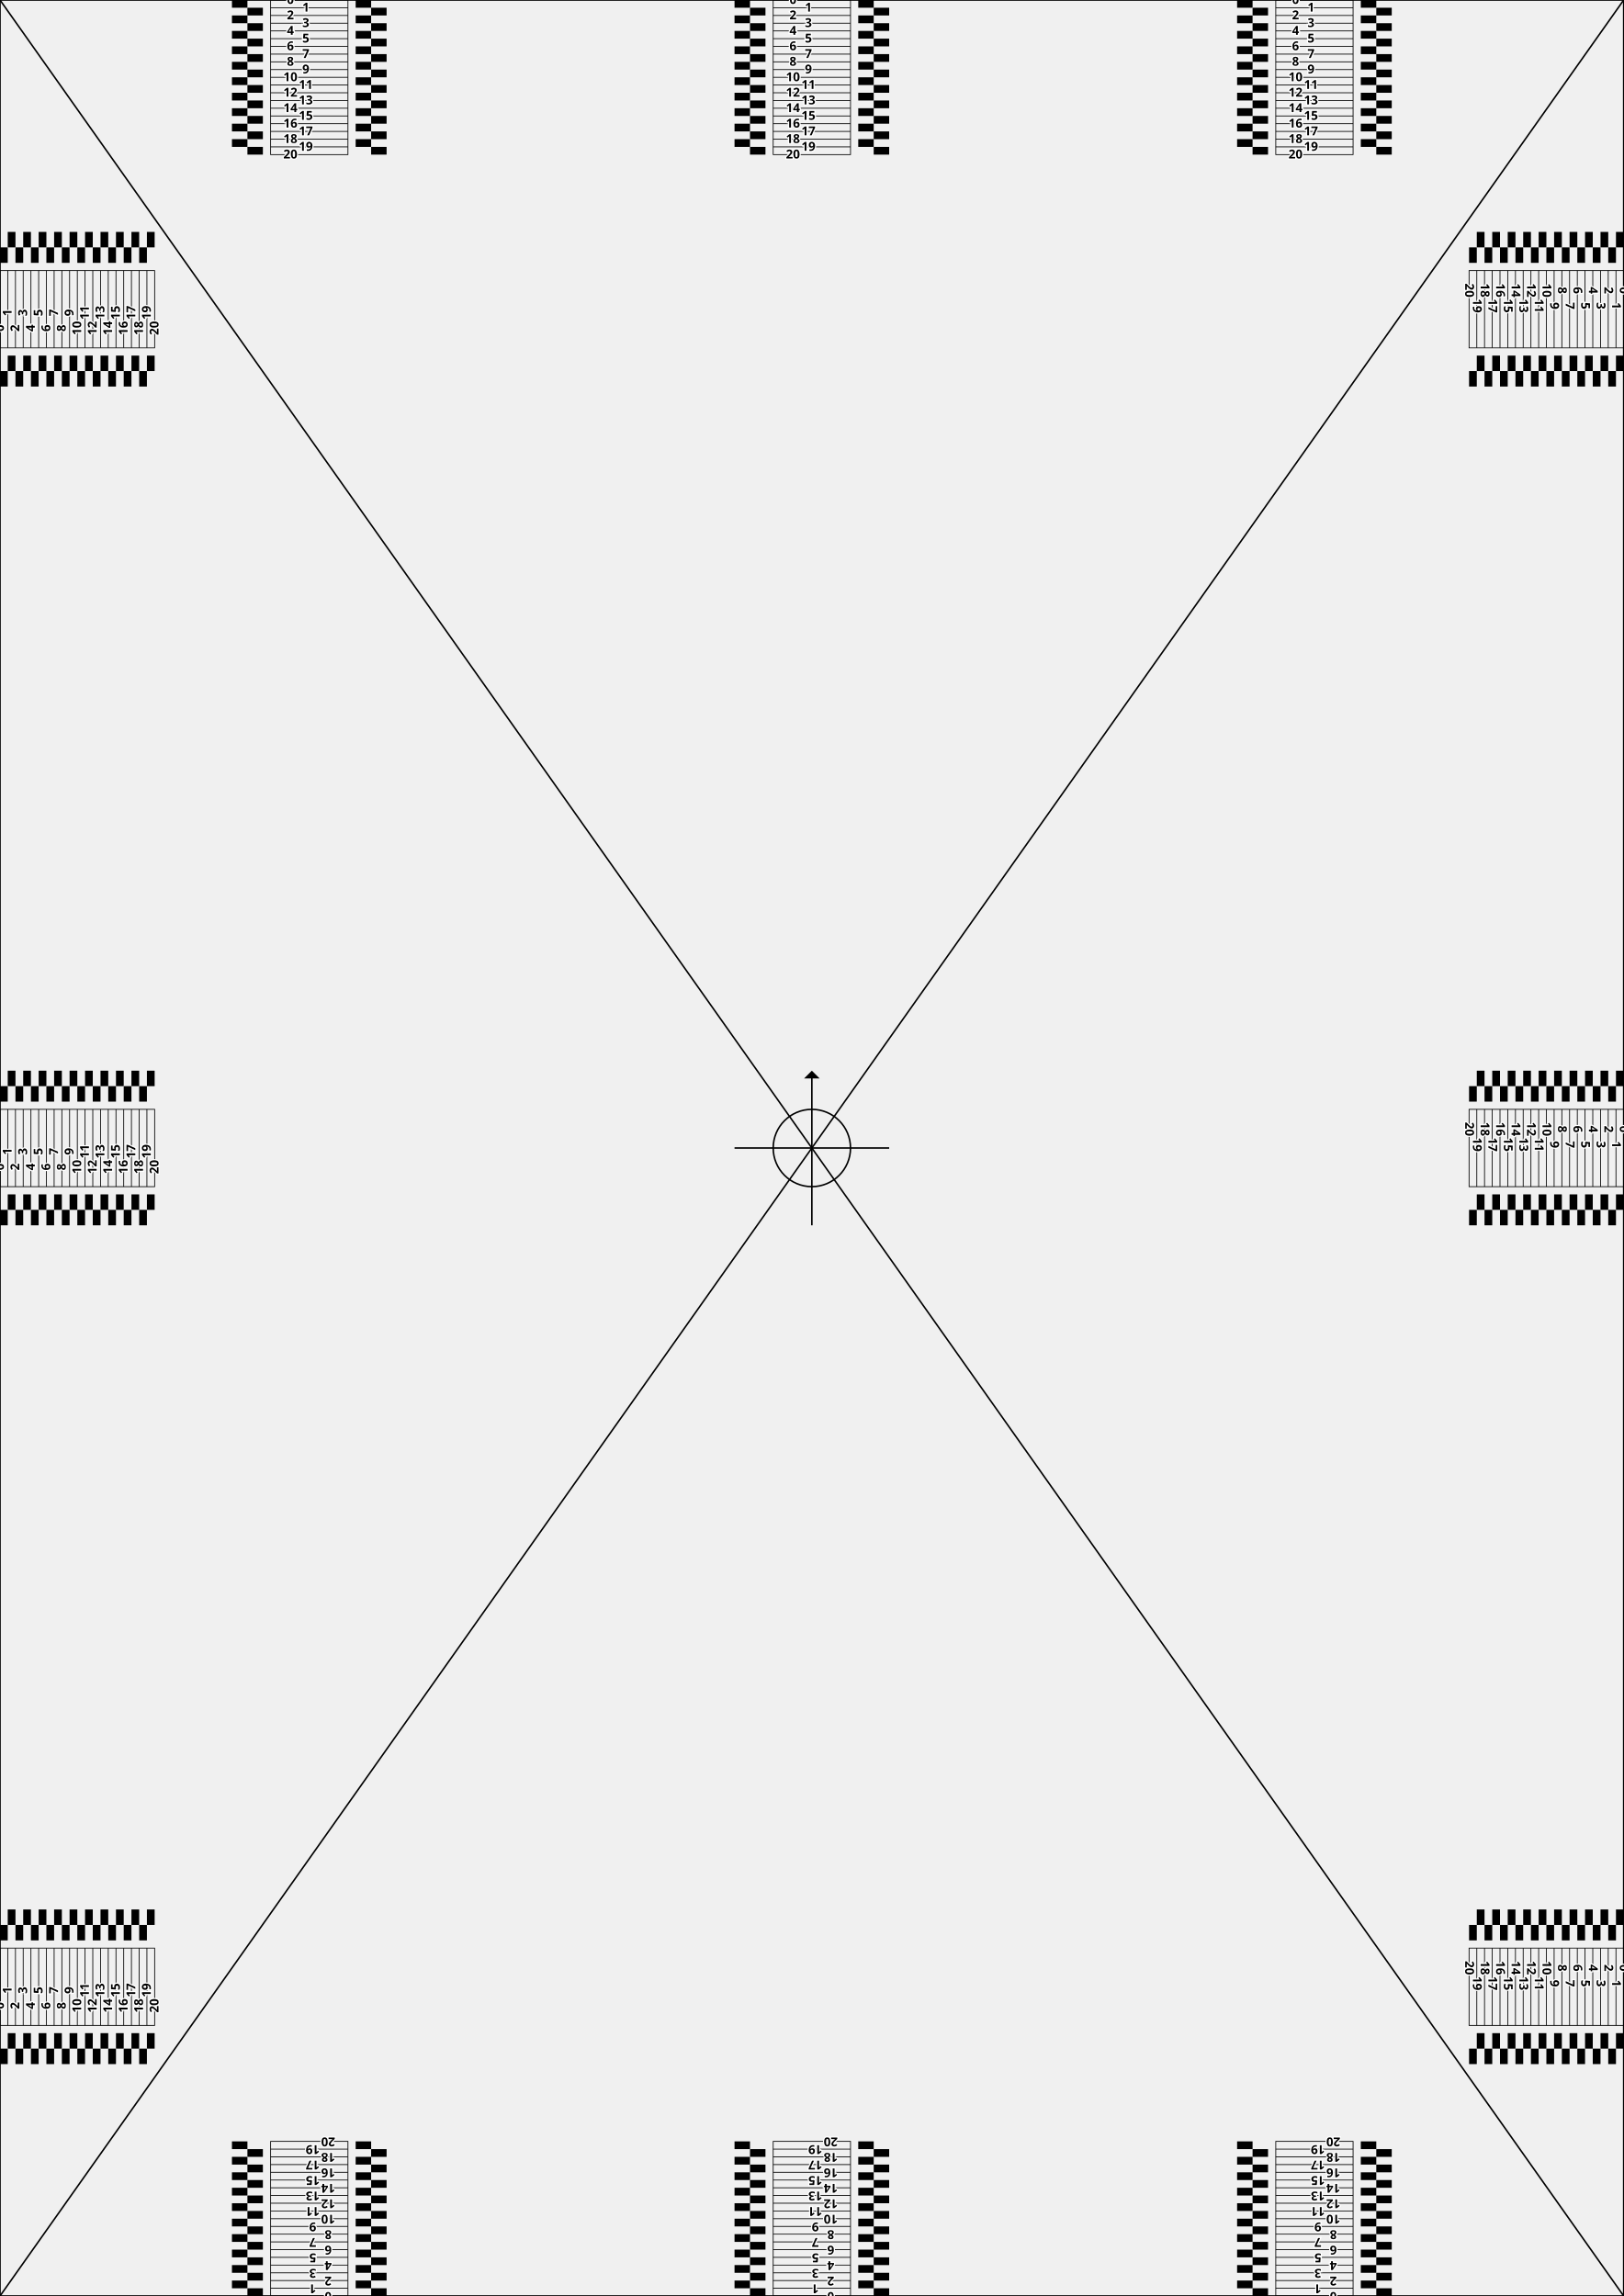
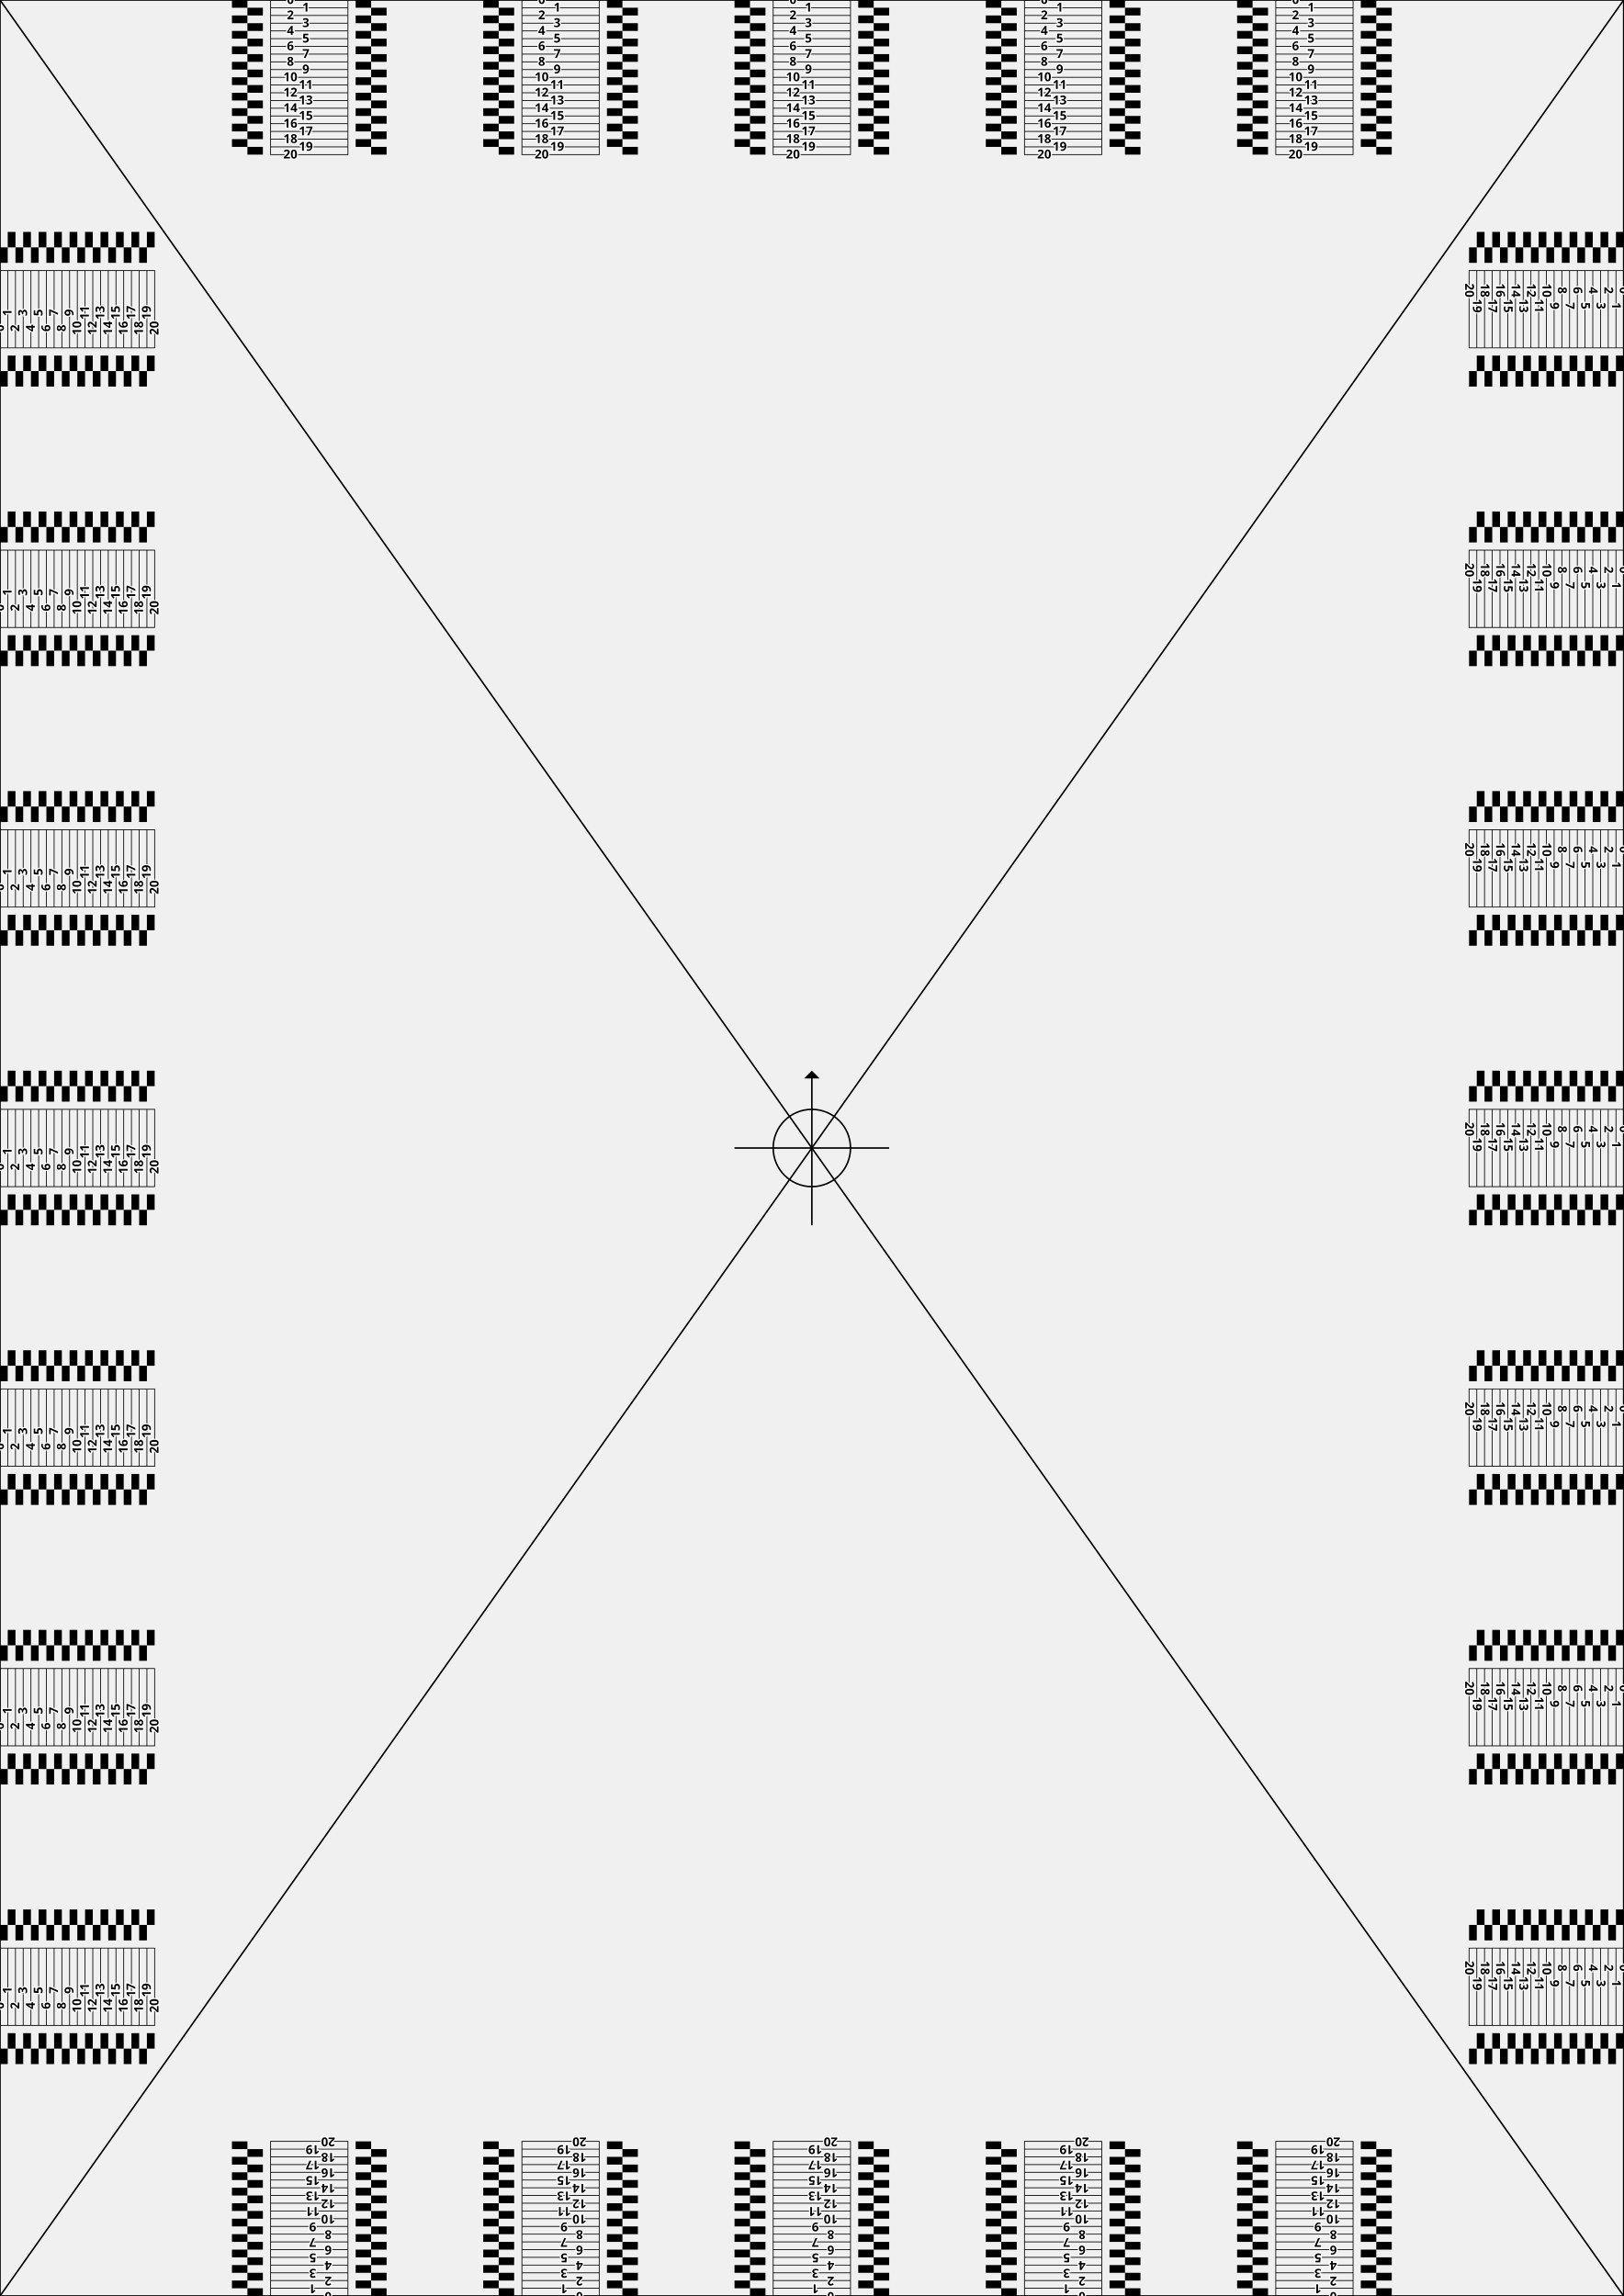
<svg xmlns="http://www.w3.org/2000/svg" xmlns:xlink="http://www.w3.org/1999/xlink" width="210mm" height="297mm" viewBox="0 0 210 297" version="1.1" id="svg1">
  <defs id="defs1" />
  <g id="layer1">
    <rect style="fill:none;fill-rule:evenodd;stroke:#000000;stroke-width:0.2;stroke-linecap:butt;stroke-dasharray:none;paint-order:stroke fill markers" id="rect61" width="210" height="297" x="0" y="0" />
    <g id="g53" transform="translate(19)">
      <path style="fill:none;stroke:#000000;stroke-width:0.1;stroke-linecap:butt;stroke-linejoin:miter;stroke-dasharray:none;stroke-opacity:1" d="M 26,1 H 16" id="path28-9" />
      <path style="fill:none;stroke:#000000;stroke-width:0.1;stroke-linecap:butt;stroke-linejoin:miter;stroke-dasharray:none;stroke-opacity:1" d="M 26,2 H 16" id="path28-4" />
      <path style="fill:none;stroke:#000000;stroke-width:0.1;stroke-linecap:butt;stroke-linejoin:miter;stroke-dasharray:none;stroke-opacity:1" d="M 26,3 H 16" id="path28-9-3" />
      <path style="fill:none;stroke:#000000;stroke-width:0.1;stroke-linecap:butt;stroke-linejoin:miter;stroke-dasharray:none;stroke-opacity:1" d="M 26,4 H 16" id="path28-4-2" />
      <path style="fill:none;stroke:#000000;stroke-width:0.1;stroke-linecap:butt;stroke-linejoin:miter;stroke-dasharray:none;stroke-opacity:1" d="M 26,5 H 16" id="path28-9-3-0" />
      <path style="fill:none;stroke:#000000;stroke-width:0.1;stroke-linecap:butt;stroke-linejoin:miter;stroke-dasharray:none;stroke-opacity:1" d="M 26,6 H 16" id="path28-5" />
      <path style="fill:none;stroke:#000000;stroke-width:0.1;stroke-linecap:butt;stroke-linejoin:miter;stroke-dasharray:none;stroke-opacity:1" d="M 26,7 H 16" id="path28-9-1" />
      <path style="fill:none;stroke:#000000;stroke-width:0.1;stroke-linecap:butt;stroke-linejoin:miter;stroke-dasharray:none;stroke-opacity:1" d="M 26,8 H 16" id="path28-4-7" />
      <path style="fill:none;stroke:#000000;stroke-width:0.1;stroke-linecap:butt;stroke-linejoin:miter;stroke-dasharray:none;stroke-opacity:1" d="M 26,9 H 16" id="path28-9-3-4" />
      <path style="fill:none;stroke:#000000;stroke-width:0.1;stroke-linecap:butt;stroke-linejoin:miter;stroke-dasharray:none;stroke-opacity:1" d="M 26,10 H 16" id="path28-4-2-1" />
      <path style="fill:none;stroke:#000000;stroke-width:0.1;stroke-linecap:butt;stroke-linejoin:miter;stroke-dasharray:none;stroke-opacity:1" d="M 26,11 H 16" id="path28-9-3-0-7" />
      <path style="fill:none;stroke:#000000;stroke-width:0.1;stroke-linecap:butt;stroke-linejoin:miter;stroke-dasharray:none;stroke-opacity:1" d="M 26,12 H 16" id="path28-7" />
      <path style="fill:none;stroke:#000000;stroke-width:0.1;stroke-linecap:butt;stroke-linejoin:miter;stroke-dasharray:none;stroke-opacity:1" d="M 26,13 H 16" id="path28-9-0" />
      <path style="fill:none;stroke:#000000;stroke-width:0.1;stroke-linecap:butt;stroke-linejoin:miter;stroke-dasharray:none;stroke-opacity:1" d="M 26,14 H 16" id="path28-4-4" />
      <path style="fill:none;stroke:#000000;stroke-width:0.1;stroke-linecap:butt;stroke-linejoin:miter;stroke-dasharray:none;stroke-opacity:1" d="M 26,15 H 16" id="path28-9-3-08" />
      <path style="fill:none;stroke:#000000;stroke-width:0.1;stroke-linecap:butt;stroke-linejoin:miter;stroke-dasharray:none;stroke-opacity:1" d="M 26,16 H 16" id="path28-9-3-0-7-1" />
      <path style="fill:none;stroke:#000000;stroke-width:0.1;stroke-linecap:butt;stroke-linejoin:miter;stroke-dasharray:none;stroke-opacity:1" d="M 26,17 H 16" id="path28-7-9" />
      <path style="fill:none;stroke:#000000;stroke-width:0.1;stroke-linecap:butt;stroke-linejoin:miter;stroke-dasharray:none;stroke-opacity:1" d="M 26,18 H 16" id="path28-9-0-6" />
      <path style="fill:none;stroke:#000000;stroke-width:0.1;stroke-linecap:butt;stroke-linejoin:miter;stroke-dasharray:none;stroke-opacity:1" d="M 26,19 H 16" id="path28-4-4-4" />
      <rect style="fill:none;fill-rule:evenodd;stroke:#000000;stroke-width:0.1;stroke-linecap:butt;stroke-dasharray:none;paint-order:stroke fill markers" id="rect30" width="10" height="20" x="16" y="0" />
      <text xml:space="preserve" style="font-style:normal;font-variant:normal;font-weight:bold;font-stretch:normal;font-size:1.587px;line-height:1.25;font-family:'Noto Sans';-inkscape-font-specification:'Noto Sans Bold';text-align:center;letter-spacing:0px;word-spacing:0px;writing-mode:lr-tb;text-anchor:middle;stroke:#ffffff;stroke-width:0.3;stroke-dasharray:none;paint-order:stroke fill markers" x="20" y="0.5" id="text2">
        <tspan id="tspan2" style="font-style:normal;font-variant:normal;font-weight:bold;font-stretch:normal;font-size:1.587px;font-family:'Noto Sans';-inkscape-font-specification:'Noto Sans Bold';stroke:#ffffff;stroke-width:0.3;stroke-dasharray:none;paint-order:stroke fill markers" x="20" y="0.5">0</tspan>
      </text>
      <text xml:space="preserve" style="font-style:normal;font-variant:normal;font-weight:bold;font-stretch:normal;font-size:1.587px;line-height:1.25;font-family:'Noto Sans';-inkscape-font-specification:'Noto Sans Bold';text-align:center;letter-spacing:0px;word-spacing:0px;writing-mode:lr-tb;text-anchor:middle;stroke:#ffffff;stroke-width:0.3;stroke-dasharray:none;paint-order:stroke fill markers" x="22" y="1.5" id="text2-6">
        <tspan id="tspan2-1" style="font-style:normal;font-variant:normal;font-weight:bold;font-stretch:normal;font-size:1.587px;font-family:'Noto Sans';-inkscape-font-specification:'Noto Sans Bold';stroke:#ffffff;stroke-width:0.3;stroke-dasharray:none;paint-order:stroke fill markers" x="22" y="1.5">1</tspan>
      </text>
      <text xml:space="preserve" style="font-style:normal;font-variant:normal;font-weight:bold;font-stretch:normal;font-size:1.587px;line-height:1.25;font-family:'Noto Sans';-inkscape-font-specification:'Noto Sans Bold';text-align:center;letter-spacing:0px;word-spacing:0px;writing-mode:lr-tb;text-anchor:middle;stroke:#ffffff;stroke-width:0.3;stroke-dasharray:none;paint-order:stroke fill markers" x="20" y="2.5" id="text2-0">
        <tspan id="tspan2-6" style="font-style:normal;font-variant:normal;font-weight:bold;font-stretch:normal;font-size:1.587px;font-family:'Noto Sans';-inkscape-font-specification:'Noto Sans Bold';stroke:#ffffff;stroke-width:0.3;stroke-dasharray:none;paint-order:stroke fill markers" x="20" y="2.5">2</tspan>
      </text>
      <text xml:space="preserve" style="font-style:normal;font-variant:normal;font-weight:bold;font-stretch:normal;font-size:1.587px;line-height:1.25;font-family:'Noto Sans';-inkscape-font-specification:'Noto Sans Bold';text-align:center;letter-spacing:0px;word-spacing:0px;writing-mode:lr-tb;text-anchor:middle;stroke:#ffffff;stroke-width:0.3;stroke-dasharray:none;paint-order:stroke fill markers" x="22" y="3.5" id="text2-6-5">
        <tspan id="tspan2-1-5" style="font-style:normal;font-variant:normal;font-weight:bold;font-stretch:normal;font-size:1.587px;font-family:'Noto Sans';-inkscape-font-specification:'Noto Sans Bold';stroke:#ffffff;stroke-width:0.3;stroke-dasharray:none;paint-order:stroke fill markers" x="22" y="3.5">3</tspan>
      </text>
      <text xml:space="preserve" style="font-style:normal;font-variant:normal;font-weight:bold;font-stretch:normal;font-size:1.587px;line-height:1.25;font-family:'Noto Sans';-inkscape-font-specification:'Noto Sans Bold';text-align:center;letter-spacing:0px;word-spacing:0px;writing-mode:lr-tb;text-anchor:middle;stroke:#ffffff;stroke-width:0.3;stroke-dasharray:none;paint-order:stroke fill markers" x="20" y="4.5" id="text2-69">
        <tspan id="tspan2-3" style="font-style:normal;font-variant:normal;font-weight:bold;font-stretch:normal;font-size:1.587px;font-family:'Noto Sans';-inkscape-font-specification:'Noto Sans Bold';stroke:#ffffff;stroke-width:0.3;stroke-dasharray:none;paint-order:stroke fill markers" x="20" y="4.5">4</tspan>
      </text>
      <text xml:space="preserve" style="font-style:normal;font-variant:normal;font-weight:bold;font-stretch:normal;font-size:1.587px;line-height:1.25;font-family:'Noto Sans';-inkscape-font-specification:'Noto Sans Bold';text-align:center;letter-spacing:0px;word-spacing:0px;writing-mode:lr-tb;text-anchor:middle;stroke:#ffffff;stroke-width:0.3;stroke-dasharray:none;paint-order:stroke fill markers" x="22" y="5.5" id="text2-6-4">
        <tspan id="tspan2-1-52" style="font-style:normal;font-variant:normal;font-weight:bold;font-stretch:normal;font-size:1.587px;font-family:'Noto Sans';-inkscape-font-specification:'Noto Sans Bold';stroke:#ffffff;stroke-width:0.3;stroke-dasharray:none;paint-order:stroke fill markers" x="22" y="5.5">5</tspan>
      </text>
      <text xml:space="preserve" style="font-style:normal;font-variant:normal;font-weight:bold;font-stretch:normal;font-size:1.587px;line-height:1.25;font-family:'Noto Sans';-inkscape-font-specification:'Noto Sans Bold';text-align:center;letter-spacing:0px;word-spacing:0px;writing-mode:lr-tb;text-anchor:middle;stroke:#ffffff;stroke-width:0.3;stroke-dasharray:none;paint-order:stroke fill markers" x="20" y="6.5" id="text2-0-4">
        <tspan id="tspan2-6-7" style="font-style:normal;font-variant:normal;font-weight:bold;font-stretch:normal;font-size:1.587px;font-family:'Noto Sans';-inkscape-font-specification:'Noto Sans Bold';stroke:#ffffff;stroke-width:0.3;stroke-dasharray:none;paint-order:stroke fill markers" x="20" y="6.5">6</tspan>
      </text>
      <text xml:space="preserve" style="font-style:normal;font-variant:normal;font-weight:bold;font-stretch:normal;font-size:1.587px;line-height:1.25;font-family:'Noto Sans';-inkscape-font-specification:'Noto Sans Bold';text-align:center;letter-spacing:0px;word-spacing:0px;writing-mode:lr-tb;text-anchor:middle;stroke:#ffffff;stroke-width:0.3;stroke-dasharray:none;paint-order:stroke fill markers" x="22" y="7.5" id="text2-6-5-4">
        <tspan id="tspan2-1-5-3" style="font-style:normal;font-variant:normal;font-weight:bold;font-stretch:normal;font-size:1.587px;font-family:'Noto Sans';-inkscape-font-specification:'Noto Sans Bold';stroke:#ffffff;stroke-width:0.3;stroke-dasharray:none;paint-order:stroke fill markers" x="22" y="7.5">7</tspan>
      </text>
      <text xml:space="preserve" style="font-style:normal;font-variant:normal;font-weight:bold;font-stretch:normal;font-size:1.587px;line-height:1.25;font-family:'Noto Sans';-inkscape-font-specification:'Noto Sans Bold';text-align:center;letter-spacing:0px;word-spacing:0px;writing-mode:lr-tb;text-anchor:middle;stroke:#ffffff;stroke-width:0.3;stroke-dasharray:none;paint-order:stroke fill markers" x="20" y="8.5" id="text2-8">
        <tspan id="tspan2-8" style="font-style:normal;font-variant:normal;font-weight:bold;font-stretch:normal;font-size:1.587px;font-family:'Noto Sans';-inkscape-font-specification:'Noto Sans Bold';stroke:#ffffff;stroke-width:0.3;stroke-dasharray:none;paint-order:stroke fill markers" x="20" y="8.5">8</tspan>
      </text>
      <text xml:space="preserve" style="font-style:normal;font-variant:normal;font-weight:bold;font-stretch:normal;font-size:1.587px;line-height:1.25;font-family:'Noto Sans';-inkscape-font-specification:'Noto Sans Bold';text-align:center;letter-spacing:0px;word-spacing:0px;writing-mode:lr-tb;text-anchor:middle;stroke:#ffffff;stroke-width:0.3;stroke-dasharray:none;paint-order:stroke fill markers" x="22" y="9.5" id="text2-6-3">
        <tspan id="tspan2-1-1" style="font-style:normal;font-variant:normal;font-weight:bold;font-stretch:normal;font-size:1.587px;font-family:'Noto Sans';-inkscape-font-specification:'Noto Sans Bold';stroke:#ffffff;stroke-width:0.3;stroke-dasharray:none;paint-order:stroke fill markers" x="22" y="9.5">9</tspan>
      </text>
      <text xml:space="preserve" style="font-style:normal;font-variant:normal;font-weight:bold;font-stretch:normal;font-size:1.587px;line-height:1.25;font-family:'Noto Sans';-inkscape-font-specification:'Noto Sans Bold';text-align:center;letter-spacing:0px;word-spacing:0px;writing-mode:lr-tb;text-anchor:middle;stroke:#ffffff;stroke-width:0.3;stroke-dasharray:none;paint-order:stroke fill markers" x="20" y="10.5" id="text2-0-9">
        <tspan id="tspan2-6-2" style="font-style:normal;font-variant:normal;font-weight:bold;font-stretch:normal;font-size:1.587px;font-family:'Noto Sans';-inkscape-font-specification:'Noto Sans Bold';stroke:#ffffff;stroke-width:0.3;stroke-dasharray:none;paint-order:stroke fill markers" x="20" y="10.5">10</tspan>
      </text>
      <text xml:space="preserve" style="font-style:normal;font-variant:normal;font-weight:bold;font-stretch:normal;font-size:1.587px;line-height:1.25;font-family:'Noto Sans';-inkscape-font-specification:'Noto Sans Bold';text-align:center;letter-spacing:0px;word-spacing:0px;writing-mode:lr-tb;text-anchor:middle;stroke:#ffffff;stroke-width:0.3;stroke-dasharray:none;paint-order:stroke fill markers" x="22" y="11.5" id="text2-6-5-6">
        <tspan id="tspan2-1-5-8" style="font-style:normal;font-variant:normal;font-weight:bold;font-stretch:normal;font-size:1.587px;font-family:'Noto Sans';-inkscape-font-specification:'Noto Sans Bold';stroke:#ffffff;stroke-width:0.3;stroke-dasharray:none;paint-order:stroke fill markers" x="22" y="11.5">11</tspan>
      </text>
      <text xml:space="preserve" style="font-style:normal;font-variant:normal;font-weight:bold;font-stretch:normal;font-size:1.587px;line-height:1.25;font-family:'Noto Sans';-inkscape-font-specification:'Noto Sans Bold';text-align:center;letter-spacing:0px;word-spacing:0px;writing-mode:lr-tb;text-anchor:middle;stroke:#ffffff;stroke-width:0.3;stroke-dasharray:none;paint-order:stroke fill markers" x="20" y="12.5" id="text2-6-4-4">
        <tspan id="tspan2-1-52-9" style="font-style:normal;font-variant:normal;font-weight:bold;font-stretch:normal;font-size:1.587px;font-family:'Noto Sans';-inkscape-font-specification:'Noto Sans Bold';stroke:#ffffff;stroke-width:0.3;stroke-dasharray:none;paint-order:stroke fill markers" x="20" y="12.5">12</tspan>
      </text>
      <text xml:space="preserve" style="font-style:normal;font-variant:normal;font-weight:bold;font-stretch:normal;font-size:1.587px;line-height:1.25;font-family:'Noto Sans';-inkscape-font-specification:'Noto Sans Bold';text-align:center;letter-spacing:0px;word-spacing:0px;writing-mode:lr-tb;text-anchor:middle;stroke:#ffffff;stroke-width:0.3;stroke-dasharray:none;paint-order:stroke fill markers" x="22" y="13.5" id="text2-0-4-0">
        <tspan id="tspan2-6-7-4" style="font-style:normal;font-variant:normal;font-weight:bold;font-stretch:normal;font-size:1.587px;font-family:'Noto Sans';-inkscape-font-specification:'Noto Sans Bold';stroke:#ffffff;stroke-width:0.3;stroke-dasharray:none;paint-order:stroke fill markers" x="22" y="13.5">13</tspan>
      </text>
      <text xml:space="preserve" style="font-style:normal;font-variant:normal;font-weight:bold;font-stretch:normal;font-size:1.587px;line-height:1.25;font-family:'Noto Sans';-inkscape-font-specification:'Noto Sans Bold';text-align:center;letter-spacing:0px;word-spacing:0px;writing-mode:lr-tb;text-anchor:middle;stroke:#ffffff;stroke-width:0.3;stroke-dasharray:none;paint-order:stroke fill markers" x="20" y="14.5" id="text2-6-5-4-7">
        <tspan id="tspan2-1-5-3-1" style="font-style:normal;font-variant:normal;font-weight:bold;font-stretch:normal;font-size:1.587px;font-family:'Noto Sans';-inkscape-font-specification:'Noto Sans Bold';stroke:#ffffff;stroke-width:0.3;stroke-dasharray:none;paint-order:stroke fill markers" x="20" y="14.5">14</tspan>
      </text>
      <text xml:space="preserve" style="font-style:normal;font-variant:normal;font-weight:bold;font-stretch:normal;font-size:1.587px;line-height:1.25;font-family:'Noto Sans';-inkscape-font-specification:'Noto Sans Bold';text-align:center;letter-spacing:0px;word-spacing:0px;writing-mode:lr-tb;text-anchor:middle;stroke:#ffffff;stroke-width:0.3;stroke-dasharray:none;paint-order:stroke fill markers" x="20" y="16.5" id="text2-0-9-0">
        <tspan id="tspan2-6-2-2" style="font-style:normal;font-variant:normal;font-weight:bold;font-stretch:normal;font-size:1.587px;font-family:'Noto Sans';-inkscape-font-specification:'Noto Sans Bold';stroke:#ffffff;stroke-width:0.3;stroke-dasharray:none;paint-order:stroke fill markers" x="20" y="16.5">16</tspan>
      </text>
      <text xml:space="preserve" style="font-style:normal;font-variant:normal;font-weight:bold;font-stretch:normal;font-size:1.587px;line-height:1.25;font-family:'Noto Sans';-inkscape-font-specification:'Noto Sans Bold';text-align:center;letter-spacing:0px;word-spacing:0px;writing-mode:lr-tb;text-anchor:middle;stroke:#ffffff;stroke-width:0.3;stroke-dasharray:none;paint-order:stroke fill markers" x="22" y="17.5" id="text2-6-5-6-2">
        <tspan id="tspan2-1-5-8-9" style="font-style:normal;font-variant:normal;font-weight:bold;font-stretch:normal;font-size:1.587px;font-family:'Noto Sans';-inkscape-font-specification:'Noto Sans Bold';stroke:#ffffff;stroke-width:0.3;stroke-dasharray:none;paint-order:stroke fill markers" x="22" y="17.5">17</tspan>
      </text>
      <text xml:space="preserve" style="font-style:normal;font-variant:normal;font-weight:bold;font-stretch:normal;font-size:1.587px;line-height:1.25;font-family:'Noto Sans';-inkscape-font-specification:'Noto Sans Bold';text-align:center;letter-spacing:0px;word-spacing:0px;writing-mode:lr-tb;text-anchor:middle;stroke:#ffffff;stroke-width:0.3;stroke-dasharray:none;paint-order:stroke fill markers" x="20" y="18.5" id="text2-6-4-4-7">
        <tspan id="tspan2-1-52-9-5" style="font-style:normal;font-variant:normal;font-weight:bold;font-stretch:normal;font-size:1.587px;font-family:'Noto Sans';-inkscape-font-specification:'Noto Sans Bold';stroke:#ffffff;stroke-width:0.3;stroke-dasharray:none;paint-order:stroke fill markers" x="20" y="18.5">18</tspan>
      </text>
      <text xml:space="preserve" style="font-style:normal;font-variant:normal;font-weight:bold;font-stretch:normal;font-size:1.587px;line-height:1.25;font-family:'Noto Sans';-inkscape-font-specification:'Noto Sans Bold';text-align:center;letter-spacing:0px;word-spacing:0px;writing-mode:lr-tb;text-anchor:middle;stroke:#ffffff;stroke-width:0.3;stroke-dasharray:none;paint-order:stroke fill markers" x="22" y="19.5" id="text2-0-4-0-6">
        <tspan id="tspan2-6-7-4-4" style="font-style:normal;font-variant:normal;font-weight:bold;font-stretch:normal;font-size:1.587px;font-family:'Noto Sans';-inkscape-font-specification:'Noto Sans Bold';stroke:#ffffff;stroke-width:0.3;stroke-dasharray:none;paint-order:stroke fill markers" x="22" y="19.5">19</tspan>
      </text>
      <text xml:space="preserve" style="font-style:normal;font-variant:normal;font-weight:bold;font-stretch:normal;font-size:1.587px;line-height:1.25;font-family:'Noto Sans';-inkscape-font-specification:'Noto Sans Bold';text-align:center;letter-spacing:0px;word-spacing:0px;writing-mode:lr-tb;text-anchor:middle;stroke:#ffffff;stroke-width:0.3;stroke-dasharray:none;paint-order:stroke fill markers" x="20" y="20.5" id="text2-6-5-4-7-6">
        <tspan id="tspan2-1-5-3-1-3" style="font-style:normal;font-variant:normal;font-weight:bold;font-stretch:normal;font-size:1.587px;font-family:'Noto Sans';-inkscape-font-specification:'Noto Sans Bold';stroke:#ffffff;stroke-width:0.3;stroke-dasharray:none;paint-order:stroke fill markers" x="20" y="20.5">20</tspan>
      </text>
      <text xml:space="preserve" style="font-style:normal;font-variant:normal;font-weight:bold;font-stretch:normal;font-size:1.587px;line-height:1.25;font-family:'Noto Sans';-inkscape-font-specification:'Noto Sans Bold';text-align:center;letter-spacing:0px;word-spacing:0px;writing-mode:lr-tb;text-anchor:middle;stroke:#ffffff;stroke-width:0.3;stroke-dasharray:none;paint-order:stroke fill markers" x="22" y="15.5" id="text2-8-2">
        <tspan id="tspan2-8-7" style="font-style:normal;font-variant:normal;font-weight:bold;font-stretch:normal;font-size:1.587px;font-family:'Noto Sans';-inkscape-font-specification:'Noto Sans Bold';stroke:#ffffff;stroke-width:0.3;stroke-dasharray:none;paint-order:stroke fill markers" x="22" y="15.5">15</tspan>
      </text>
      <rect style="fill:#000000;fill-rule:evenodd;stroke:none;stroke-width:0.1;stroke-linecap:butt;stroke-dasharray:none;paint-order:stroke fill markers" id="rect34" width="2" height="1" x="27" y="0" />
      <rect style="fill:#000000;fill-rule:evenodd;stroke:none;stroke-width:0.1;stroke-linecap:butt;stroke-dasharray:none;paint-order:stroke fill markers" id="rect35" width="2" height="1" x="29" y="1" />
      <rect style="fill:#000000;fill-rule:evenodd;stroke:none;stroke-width:0.1;stroke-linecap:butt;stroke-dasharray:none;paint-order:stroke fill markers" id="rect36" width="2" height="1" x="27" y="2" />
      <rect style="fill:#000000;fill-rule:evenodd;stroke:none;stroke-width:0.1;stroke-linecap:butt;stroke-dasharray:none;paint-order:stroke fill markers" id="rect37" width="2" height="1" x="29" y="3" />
      <rect style="fill:#000000;fill-rule:evenodd;stroke:none;stroke-width:0.1;stroke-linecap:butt;stroke-dasharray:none;paint-order:stroke fill markers" id="rect38" width="2" height="1" x="27" y="4" />
      <rect style="fill:#000000;fill-rule:evenodd;stroke:none;stroke-width:0.1;stroke-linecap:butt;stroke-dasharray:none;paint-order:stroke fill markers" id="rect39" width="2" height="1" x="29" y="5" />
      <rect style="fill:#000000;fill-rule:evenodd;stroke:none;stroke-width:0.1;stroke-linecap:butt;stroke-dasharray:none;paint-order:stroke fill markers" id="rect40" width="2" height="1" x="27" y="6" />
      <rect style="fill:#000000;fill-rule:evenodd;stroke:none;stroke-width:0.1;stroke-linecap:butt;stroke-dasharray:none;paint-order:stroke fill markers" id="rect41" width="2" height="1" x="29" y="7" />
      <rect style="fill:#000000;fill-rule:evenodd;stroke:none;stroke-width:0.1;stroke-linecap:butt;stroke-dasharray:none;paint-order:stroke fill markers" id="rect42" width="2" height="1" x="27" y="8" />
      <rect style="fill:#000000;fill-rule:evenodd;stroke:none;stroke-width:0.1;stroke-linecap:butt;stroke-dasharray:none;paint-order:stroke fill markers" id="rect43" width="2" height="1" x="29" y="9" />
      <rect style="fill:#000000;fill-rule:evenodd;stroke:none;stroke-width:0.1;stroke-linecap:butt;stroke-dasharray:none;paint-order:stroke fill markers" id="rect44" width="2" height="1" x="27" y="10" />
      <rect style="fill:#000000;fill-rule:evenodd;stroke:none;stroke-width:0.1;stroke-linecap:butt;stroke-dasharray:none;paint-order:stroke fill markers" id="rect45" width="2" height="1" x="29" y="11" />
      <rect style="fill:#000000;fill-rule:evenodd;stroke:none;stroke-width:0.1;stroke-linecap:butt;stroke-dasharray:none;paint-order:stroke fill markers" id="rect46" width="2" height="1" x="27" y="12" />
      <rect style="fill:#000000;fill-rule:evenodd;stroke:none;stroke-width:0.1;stroke-linecap:butt;stroke-dasharray:none;paint-order:stroke fill markers" id="rect47" width="2" height="1" x="29" y="13" />
      <rect style="fill:#000000;fill-rule:evenodd;stroke:none;stroke-width:0.1;stroke-linecap:butt;stroke-dasharray:none;paint-order:stroke fill markers" id="rect48" width="2" height="1" x="27" y="14" />
      <rect style="fill:#000000;fill-rule:evenodd;stroke:none;stroke-width:0.1;stroke-linecap:butt;stroke-dasharray:none;paint-order:stroke fill markers" id="rect49" width="2" height="1" x="29" y="15" />
      <rect style="fill:#000000;fill-rule:evenodd;stroke:none;stroke-width:0.1;stroke-linecap:butt;stroke-dasharray:none;paint-order:stroke fill markers" id="rect50" width="2" height="1" x="27" y="16" />
      <rect style="fill:#000000;fill-rule:evenodd;stroke:none;stroke-width:0.1;stroke-linecap:butt;stroke-dasharray:none;paint-order:stroke fill markers" id="rect51" width="2" height="1" x="29" y="17" />
      <rect style="fill:#000000;fill-rule:evenodd;stroke:none;stroke-width:0.1;stroke-linecap:butt;stroke-dasharray:none;paint-order:stroke fill markers" id="rect52" width="2" height="1" x="27" y="18" />
      <rect style="fill:#000000;fill-rule:evenodd;stroke:none;stroke-width:0.1;stroke-linecap:butt;stroke-dasharray:none;paint-order:stroke fill markers" id="rect53" width="2" height="1" x="29" y="19" />
      <rect style="fill:#000000;fill-rule:evenodd;stroke:none;stroke-width:0.1;stroke-linecap:butt;stroke-dasharray:none;paint-order:stroke fill markers" id="rect34-6" width="2" height="1" x="11" y="0" />
      <rect style="fill:#000000;fill-rule:evenodd;stroke:none;stroke-width:0.1;stroke-linecap:butt;stroke-dasharray:none;paint-order:stroke fill markers" id="rect35-0" width="2" height="1" x="13" y="1" />
      <rect style="fill:#000000;fill-rule:evenodd;stroke:none;stroke-width:0.1;stroke-linecap:butt;stroke-dasharray:none;paint-order:stroke fill markers" id="rect36-8" width="2" height="1" x="11" y="2" />
      <rect style="fill:#000000;fill-rule:evenodd;stroke:none;stroke-width:0.1;stroke-linecap:butt;stroke-dasharray:none;paint-order:stroke fill markers" id="rect37-5" width="2" height="1" x="13" y="3" />
      <rect style="fill:#000000;fill-rule:evenodd;stroke:none;stroke-width:0.1;stroke-linecap:butt;stroke-dasharray:none;paint-order:stroke fill markers" id="rect38-3" width="2" height="1" x="11" y="4" />
      <rect style="fill:#000000;fill-rule:evenodd;stroke:none;stroke-width:0.1;stroke-linecap:butt;stroke-dasharray:none;paint-order:stroke fill markers" id="rect39-9" width="2" height="1" x="13" y="5" />
      <rect style="fill:#000000;fill-rule:evenodd;stroke:none;stroke-width:0.1;stroke-linecap:butt;stroke-dasharray:none;paint-order:stroke fill markers" id="rect40-4" width="2" height="1" x="11" y="6" />
      <rect style="fill:#000000;fill-rule:evenodd;stroke:none;stroke-width:0.1;stroke-linecap:butt;stroke-dasharray:none;paint-order:stroke fill markers" id="rect41-1" width="2" height="1" x="13" y="7" />
      <rect style="fill:#000000;fill-rule:evenodd;stroke:none;stroke-width:0.1;stroke-linecap:butt;stroke-dasharray:none;paint-order:stroke fill markers" id="rect42-5" width="2" height="1" x="11" y="8" />
      <rect style="fill:#000000;fill-rule:evenodd;stroke:none;stroke-width:0.1;stroke-linecap:butt;stroke-dasharray:none;paint-order:stroke fill markers" id="rect43-4" width="2" height="1" x="13" y="9" />
      <rect style="fill:#000000;fill-rule:evenodd;stroke:none;stroke-width:0.1;stroke-linecap:butt;stroke-dasharray:none;paint-order:stroke fill markers" id="rect44-1" width="2" height="1" x="11" y="10" />
      <rect style="fill:#000000;fill-rule:evenodd;stroke:none;stroke-width:0.1;stroke-linecap:butt;stroke-dasharray:none;paint-order:stroke fill markers" id="rect45-5" width="2" height="1" x="13" y="11" />
      <rect style="fill:#000000;fill-rule:evenodd;stroke:none;stroke-width:0.1;stroke-linecap:butt;stroke-dasharray:none;paint-order:stroke fill markers" id="rect46-5" width="2" height="1" x="11" y="12" />
      <rect style="fill:#000000;fill-rule:evenodd;stroke:none;stroke-width:0.1;stroke-linecap:butt;stroke-dasharray:none;paint-order:stroke fill markers" id="rect47-4" width="2" height="1" x="13" y="13" />
      <rect style="fill:#000000;fill-rule:evenodd;stroke:none;stroke-width:0.1;stroke-linecap:butt;stroke-dasharray:none;paint-order:stroke fill markers" id="rect48-9" width="2" height="1" x="11" y="14" />
      <rect style="fill:#000000;fill-rule:evenodd;stroke:none;stroke-width:0.1;stroke-linecap:butt;stroke-dasharray:none;paint-order:stroke fill markers" id="rect49-8" width="2" height="1" x="13" y="15" />
      <rect style="fill:#000000;fill-rule:evenodd;stroke:none;stroke-width:0.1;stroke-linecap:butt;stroke-dasharray:none;paint-order:stroke fill markers" id="rect50-3" width="2" height="1" x="11" y="16" />
      <rect style="fill:#000000;fill-rule:evenodd;stroke:none;stroke-width:0.1;stroke-linecap:butt;stroke-dasharray:none;paint-order:stroke fill markers" id="rect51-8" width="2" height="1" x="13" y="17" />
      <rect style="fill:#000000;fill-rule:evenodd;stroke:none;stroke-width:0.1;stroke-linecap:butt;stroke-dasharray:none;paint-order:stroke fill markers" id="rect52-5" width="2" height="1" x="11" y="18" />
      <rect style="fill:#000000;fill-rule:evenodd;stroke:none;stroke-width:0.1;stroke-linecap:butt;stroke-dasharray:none;paint-order:stroke fill markers" id="rect53-2" width="2" height="1" x="13" y="19" />
    </g>
    <use x="0" y="0" xlink:href="#g53" id="use53" transform="translate(65)" />
    <use x="0" y="0" xlink:href="#g53" id="use53-3" transform="rotate(90,105,105)" />
    <use x="0" y="0" xlink:href="#g53" id="use53-0" transform="translate(130)" />
-     <use x="0" y="0" xlink:href="#g53" id="use53-4" transform="rotate(90,-3.499999,213.5)" />
+     <use x="0" y="0" xlink:href="#g53" id="use53-4" transform="rotate(90,-3.499998,213.5)" />
    <use x="0" y="0" xlink:href="#g53" id="use53-0-4" transform="rotate(90,50.75,159.25)" />
    <use x="0" y="0" xlink:href="#g53" id="use53-3-4" transform="rotate(180,40,148.5)" />
    <use x="0" y="0" xlink:href="#g53" id="use53-4-7" transform="rotate(180,72.5,148.5)" />
    <use x="0" y="0" xlink:href="#g53" id="use53-0-4-6" transform="rotate(180,105,148.5)" />
+     <use x="0" y="0" xlink:href="#g53" id="use53-2" transform="translate(32.5)" />
+     <use x="0" y="0" xlink:href="#g53" id="use53-0-3" transform="translate(97.5)" />
+     <use x="0" y="0" xlink:href="#g53" id="use53-4-7-7" transform="rotate(180,56.25,148.5)" />
+     <use x="0" y="0" xlink:href="#g53" id="use53-0-4-6-5" transform="rotate(180,88.75,148.5)" />
    <use x="0" y="0" xlink:href="#g53" id="use53-3-2" transform="rotate(-90,40,40)" />
    <use x="0" y="0" xlink:href="#g53" id="use53-4-5" transform="rotate(-90,148.5,148.5)" />
    <use x="0" y="0" xlink:href="#g53" id="use53-0-4-8" transform="rotate(-90,94.25,94.25)" />
+     <use x="0" y="0" xlink:href="#g53" id="use53-3-27" transform="rotate(90,86.91667,123.0833)" />
+     <use x="0" y="0" xlink:href="#g53" id="use53-0-4-0" transform="rotate(90,32.66667,177.3333)" />
+     <use x="0" y="0" xlink:href="#g53" id="use53-3-2-9" transform="rotate(-90,58.08333,58.08333)" />
+     <use x="0" y="0" xlink:href="#g53" id="use53-0-4-8-3" transform="rotate(-90,112.3333,112.3333)" />
+     <use x="0" y="0" xlink:href="#g53" id="use53-3-26" transform="rotate(90,68.83333,141.1667)" />
+     <use x="0" y="0" xlink:href="#g53" id="use53-0-4-1" transform="rotate(90,14.58333,195.4167)" />
+     <use x="0" y="0" xlink:href="#g53" id="use53-3-2-8" transform="rotate(-90,76.16667,76.16667)" />
+     <use x="0" y="0" xlink:href="#g53" id="use53-0-4-8-7" transform="rotate(-90,130.4167,130.4167)" />
    <path style="fill:none;stroke:#000000;stroke-width:0.2;stroke-linecap:butt;stroke-linejoin:miter;stroke-dasharray:none;stroke-opacity:1" d="M 0,0 210,297" id="path58" />
    <path style="fill:none;stroke:#000000;stroke-width:0.2;stroke-linecap:butt;stroke-linejoin:miter;stroke-dasharray:none;stroke-opacity:1" d="M 210,0 0,297" id="path58-3" />
    <g id="g61" transform="translate(-10,23.5)">
      <ellipse style="fill:none;fill-rule:evenodd;stroke:#000000;stroke-width:0.2;stroke-linecap:butt;stroke-dasharray:none;paint-order:stroke fill markers" id="path59" cx="115" cy="125" rx="5" ry="5" />
      <path style="fill:none;stroke:#000000;stroke-width:0.2;stroke-linecap:butt;stroke-linejoin:miter;stroke-dasharray:none;stroke-opacity:1" d="m 115,115.5 0,19.5" id="path60" />
      <path style="fill:none;stroke:#000000;stroke-width:0.2;stroke-linecap:butt;stroke-linejoin:miter;stroke-dasharray:none;stroke-opacity:1" d="m 105,125 h 20" id="path61" />
      <path style="fill:#000000;stroke:none;stroke-width:0.265px;stroke-linecap:butt;stroke-linejoin:miter;stroke-opacity:1" d="m 115,115 1,1 h -2 z" id="path3" />
    </g>
  </g>
</svg>
